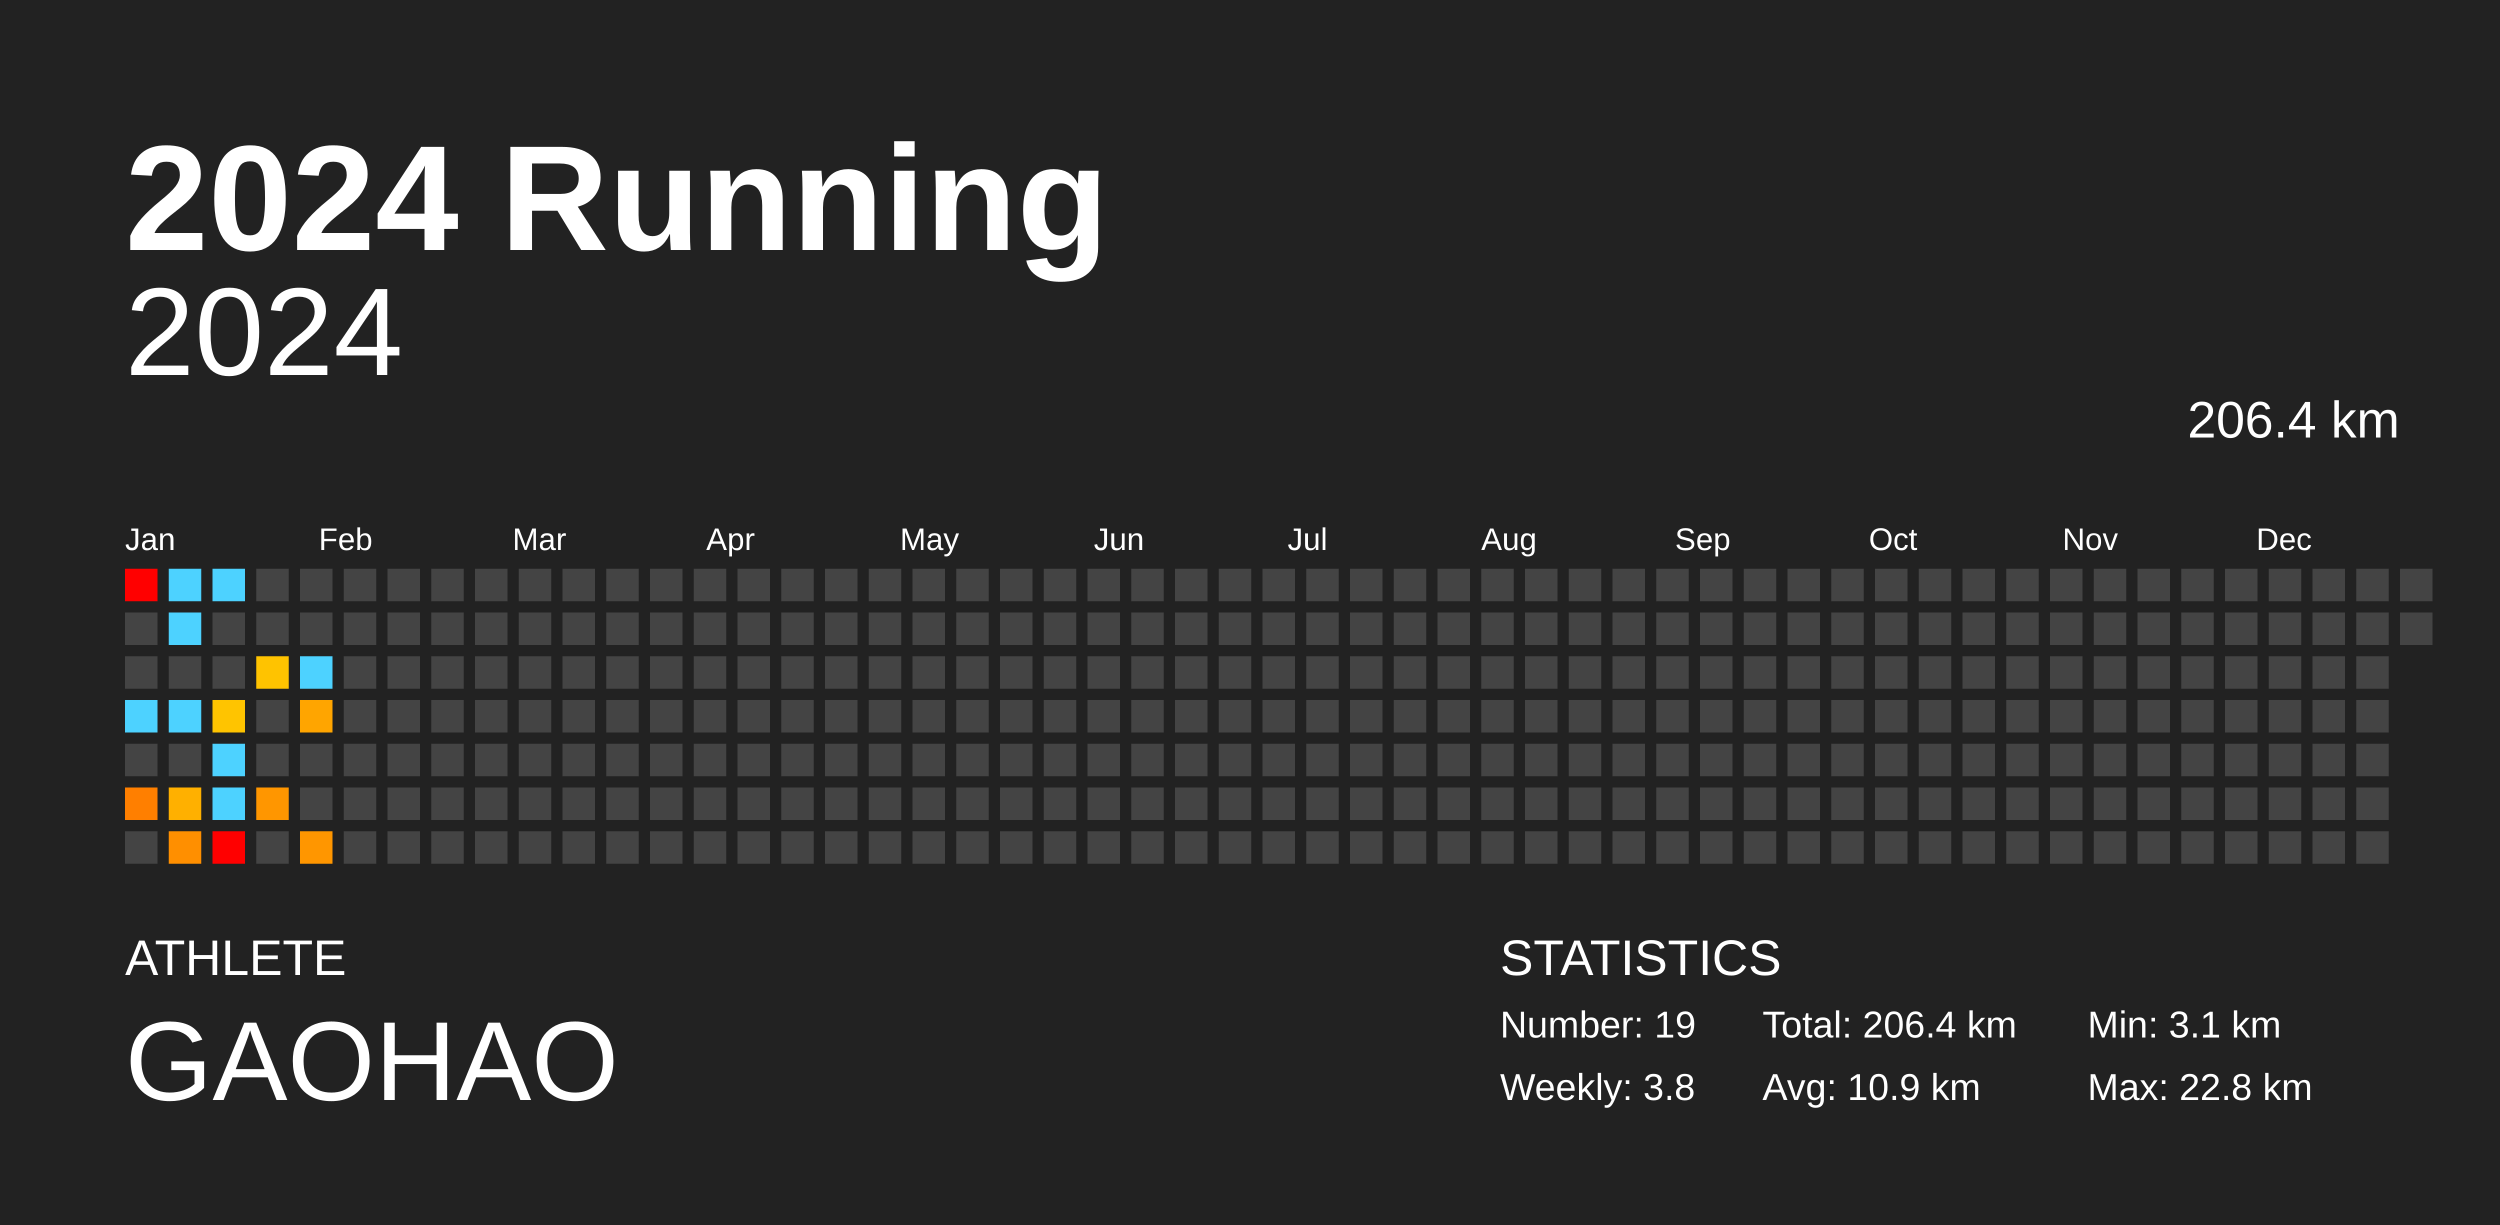
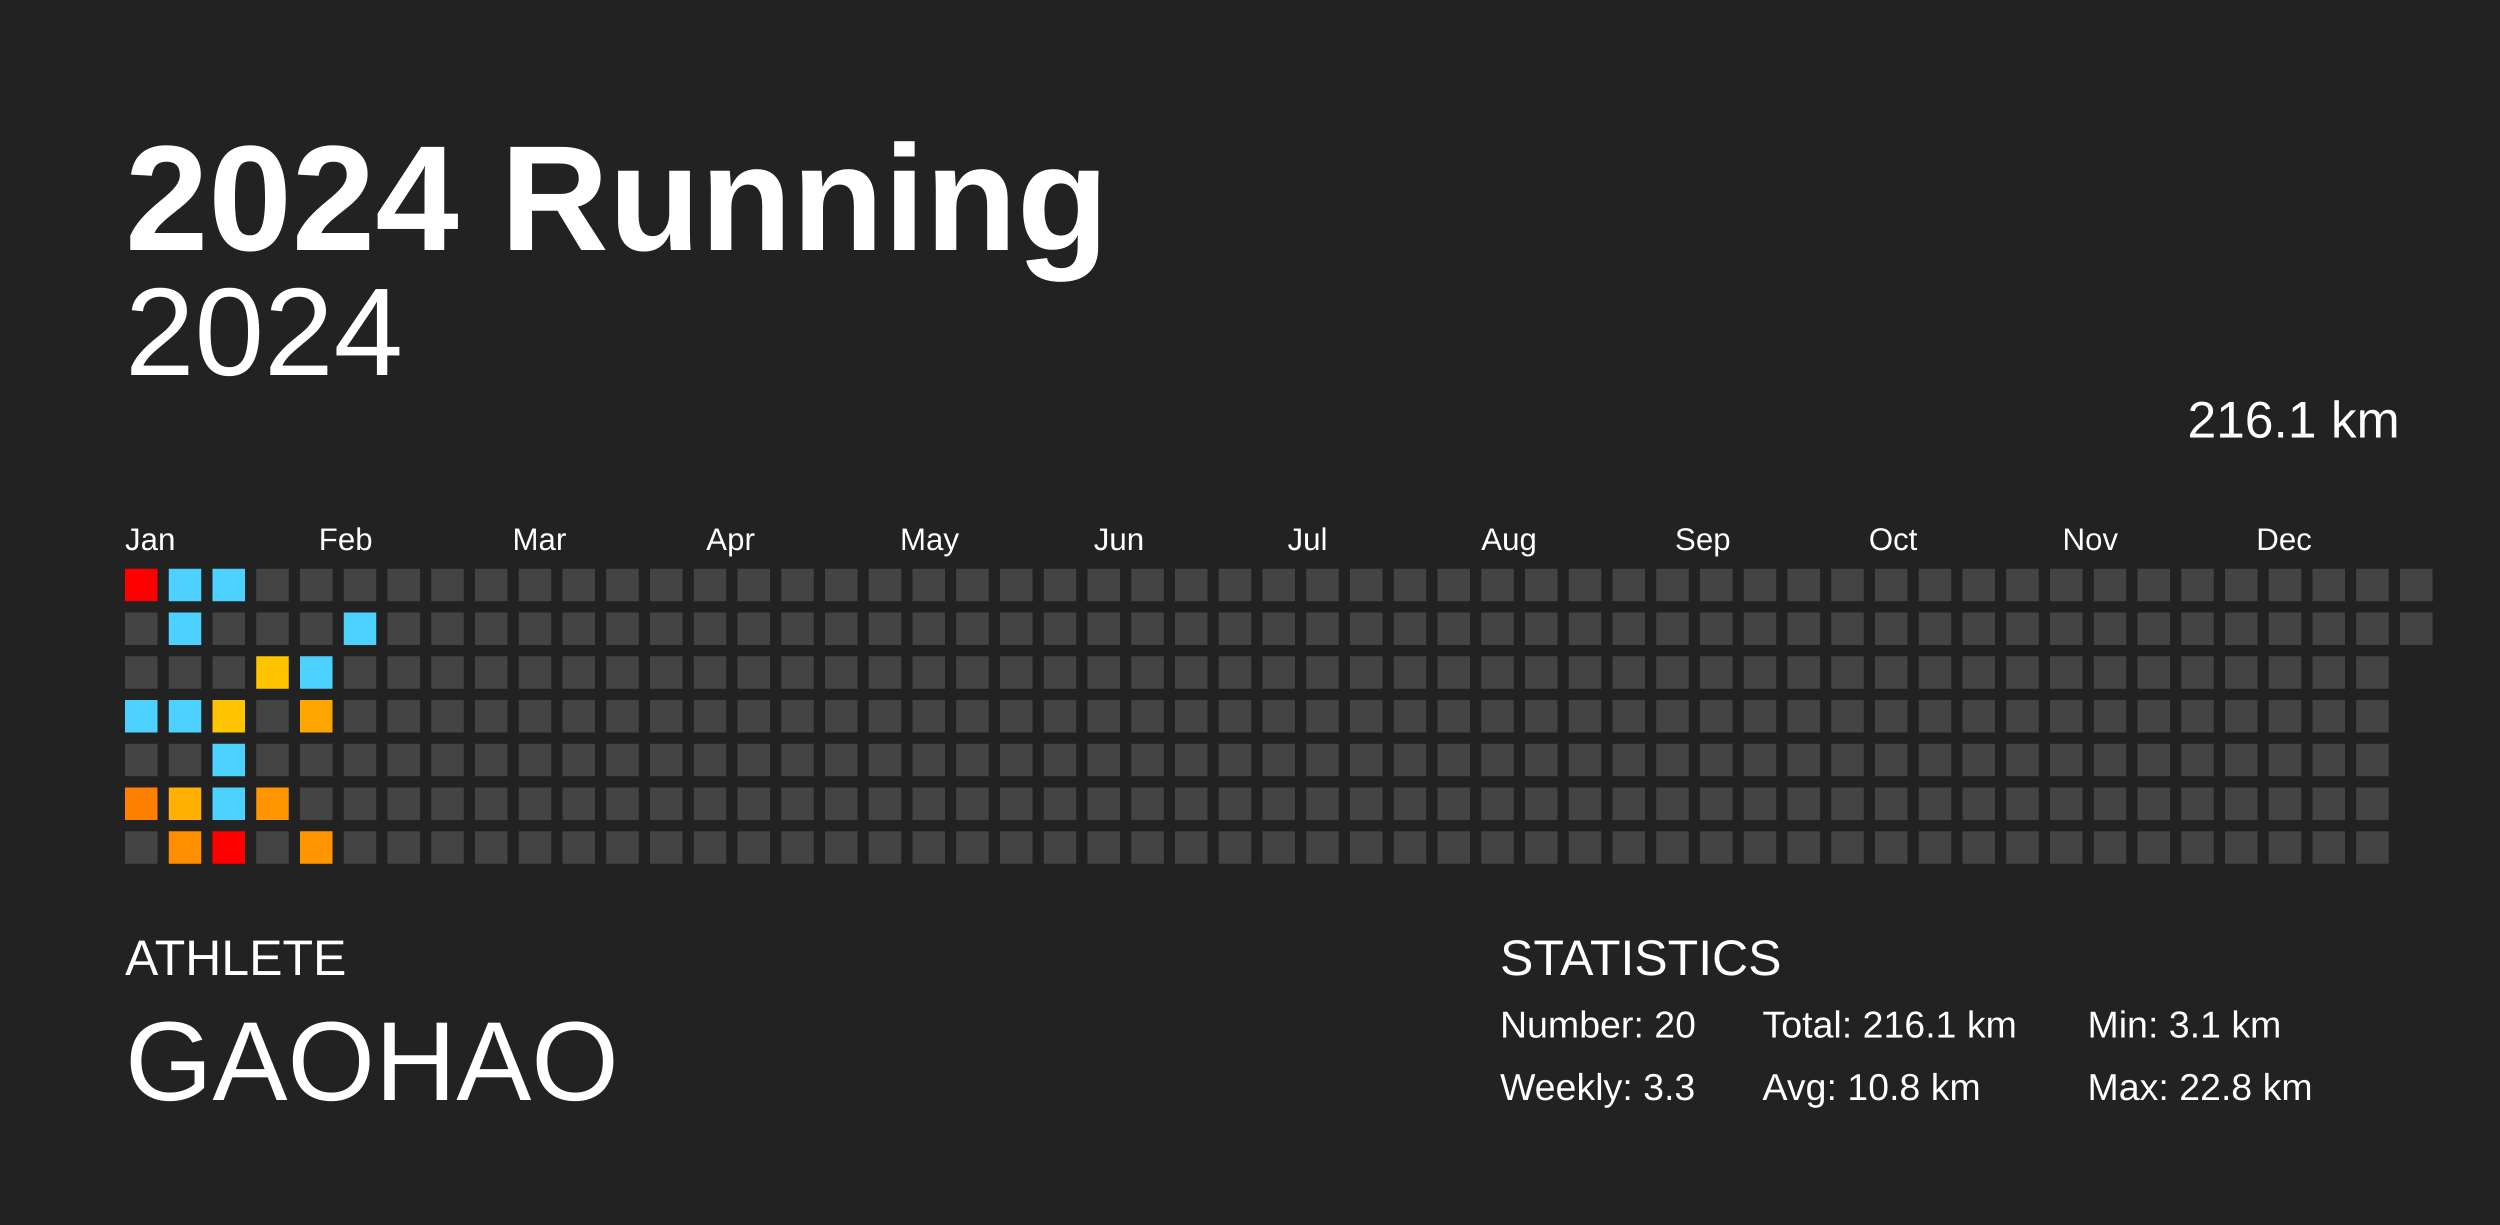
<svg xmlns="http://www.w3.org/2000/svg" baseProfile="full" height="98mm" version="1.1" viewBox="0,0,200,98" width="200mm">
  <defs />
  <rect fill="#222222" height="98" width="200" x="0" y="0" />
  <text fill="#FFFFFF" style="font-size:12px; font-family:Arial; font-weight:bold;" x="10" y="20">2024 Running</text>
  <text fill="#FFFFFF" style="font-size:4px; font-family:Arial" x="10" y="78">ATHLETE</text>
  <text fill="#FFFFFF" style="font-size:9px; font-family:Arial" x="10" y="88">GAOHAO</text>
  <text fill="#FFFFFF" style="font-size:4px; font-family:Arial" x="120" y="78">STATISTICS</text>
-   <text fill="#FFFFFF" style="font-size:3px; font-family:Arial" x="120" y="83">Number: 19</text>
-   <text fill="#FFFFFF" style="font-size:3px; font-family:Arial" x="120" y="88">Weekly: 3.8</text>
-   <text fill="#FFFFFF" style="font-size:3px; font-family:Arial" x="141" y="83">Total: 206.4 km</text>
-   <text fill="#FFFFFF" style="font-size:3px; font-family:Arial" x="141" y="88">Avg: 10.9 km</text>
+   <text fill="#FFFFFF" style="font-size:3px; font-family:Arial" x="120" y="83">Number: 20</text>
+   <text fill="#FFFFFF" style="font-size:3px; font-family:Arial" x="120" y="88">Weekly: 3.3</text>
+   <text fill="#FFFFFF" style="font-size:3px; font-family:Arial" x="141" y="83">Total: 216.1 km</text>
+   <text fill="#FFFFFF" style="font-size:3px; font-family:Arial" x="141" y="88">Avg: 10.8 km</text>
  <text fill="#FFFFFF" style="font-size:3px; font-family:Arial" x="167" y="83">Min: 3.1 km</text>
  <text fill="#FFFFFF" style="font-size:3px; font-family:Arial" x="167" y="88">Max: 22.8 km</text>
  <text alignment-baseline="hanging" fill="#FFFFFF" style="font-size:10.0px; font-family:Arial;" x="10" y="30">2024</text>
-   <text alignment-baseline="hanging" fill="#FFFFFF" style="font-size:4.125px; font-family:Arial;" x="175" y="35">206.4 km</text>
+   <text alignment-baseline="hanging" fill="#FFFFFF" style="font-size:4.125px; font-family:Arial;" x="175" y="35">216.1 km</text>
  <text fill="#FFFFFF" style="font-size:2.5px; font-family:Arial" x="10.0" y="44">Jan</text>
  <text fill="#FFFFFF" style="font-size:2.5px; font-family:Arial" x="25.5" y="44">Feb</text>
  <text fill="#FFFFFF" style="font-size:2.5px; font-family:Arial" x="41.0" y="44">Mar</text>
  <text fill="#FFFFFF" style="font-size:2.5px; font-family:Arial" x="56.5" y="44">Apr</text>
  <text fill="#FFFFFF" style="font-size:2.5px; font-family:Arial" x="72.0" y="44">May</text>
  <text fill="#FFFFFF" style="font-size:2.5px; font-family:Arial" x="87.5" y="44">Jun</text>
  <text fill="#FFFFFF" style="font-size:2.5px; font-family:Arial" x="103.0" y="44">Jul</text>
  <text fill="#FFFFFF" style="font-size:2.5px; font-family:Arial" x="118.5" y="44">Aug</text>
  <text fill="#FFFFFF" style="font-size:2.5px; font-family:Arial" x="134.0" y="44">Sep</text>
  <text fill="#FFFFFF" style="font-size:2.5px; font-family:Arial" x="149.5" y="44">Oct</text>
  <text fill="#FFFFFF" style="font-size:2.5px; font-family:Arial" x="165.0" y="44">Nov</text>
  <text fill="#FFFFFF" style="font-size:2.5px; font-family:Arial" x="180.5" y="44">Dec</text>
  <rect fill="red" height="2.6" width="2.6" x="10.0" y="45.5" />
  <rect fill="#444444" height="2.6" width="2.6" x="10.0" y="49.0" />
  <rect fill="#444444" height="2.6" width="2.6" x="10.0" y="52.5" />
  <rect fill="#4dd2ff" height="2.6" width="2.6" x="10.0" y="56.0" />
  <rect fill="#444444" height="2.6" width="2.6" x="10.0" y="59.5" />
  <rect fill="#ff7f00" height="2.6" width="2.6" x="10.0" y="63.0" />
  <rect fill="#444444" height="2.6" width="2.6" x="10.0" y="66.5" />
  <rect fill="#4dd2ff" height="2.6" width="2.6" x="13.5" y="45.5" />
  <rect fill="#4dd2ff" height="2.6" width="2.6" x="13.5" y="49.0" />
  <rect fill="#444444" height="2.6" width="2.6" x="13.5" y="52.5" />
  <rect fill="#4dd2ff" height="2.6" width="2.6" x="13.5" y="56.0" />
  <rect fill="#444444" height="2.6" width="2.6" x="13.5" y="59.5" />
  <rect fill="#ffb000" height="2.6" width="2.6" x="13.5" y="63.0" />
  <rect fill="#ff8f00" height="2.6" width="2.6" x="13.5" y="66.5" />
  <rect fill="#4dd2ff" height="2.6" width="2.6" x="17.0" y="45.5" />
  <rect fill="#444444" height="2.6" width="2.6" x="17.0" y="49.0" />
  <rect fill="#444444" height="2.6" width="2.6" x="17.0" y="52.5" />
  <rect fill="#ffc400" height="2.6" width="2.6" x="17.0" y="56.0" />
  <rect fill="#4dd2ff" height="2.6" width="2.6" x="17.0" y="59.5" />
  <rect fill="#4dd2ff" height="2.6" width="2.6" x="17.0" y="63.0" />
  <rect fill="red" height="2.6" width="2.6" x="17.0" y="66.5" />
  <rect fill="#444444" height="2.6" width="2.6" x="20.5" y="45.5" />
  <rect fill="#444444" height="2.6" width="2.6" x="20.5" y="49.0" />
  <rect fill="#ffc300" height="2.6" width="2.6" x="20.5" y="52.5" />
  <rect fill="#444444" height="2.6" width="2.6" x="20.5" y="56.0" />
  <rect fill="#444444" height="2.6" width="2.6" x="20.5" y="59.5" />
  <rect fill="#ff9600" height="2.6" width="2.6" x="20.5" y="63.0" />
  <rect fill="#444444" height="2.6" width="2.6" x="20.5" y="66.5" />
  <rect fill="#444444" height="2.6" width="2.6" x="24.0" y="45.5" />
  <rect fill="#444444" height="2.6" width="2.6" x="24.0" y="49.0" />
  <rect fill="#4dd2ff" height="2.6" width="2.6" x="24.0" y="52.5" />
  <rect fill="#ffa500" height="2.6" width="2.6" x="24.0" y="56.0" />
  <rect fill="#444444" height="2.6" width="2.6" x="24.0" y="59.5" />
  <rect fill="#444444" height="2.6" width="2.6" x="24.0" y="63.0" />
  <rect fill="#ff9600" height="2.6" width="2.6" x="24.0" y="66.5" />
  <rect fill="#444444" height="2.6" width="2.6" x="27.5" y="45.5" />
-   <rect fill="#444444" height="2.6" width="2.6" x="27.5" y="49.0" />
+   <rect fill="#4dd2ff" height="2.6" width="2.6" x="27.5" y="49.0" />
  <rect fill="#444444" height="2.6" width="2.6" x="27.5" y="52.5" />
  <rect fill="#444444" height="2.6" width="2.6" x="27.5" y="56.0" />
  <rect fill="#444444" height="2.6" width="2.6" x="27.5" y="59.5" />
  <rect fill="#444444" height="2.6" width="2.6" x="27.5" y="63.0" />
  <rect fill="#444444" height="2.6" width="2.6" x="27.5" y="66.5" />
  <rect fill="#444444" height="2.6" width="2.6" x="31.0" y="45.5" />
  <rect fill="#444444" height="2.6" width="2.6" x="31.0" y="49.0" />
  <rect fill="#444444" height="2.6" width="2.6" x="31.0" y="52.5" />
  <rect fill="#444444" height="2.6" width="2.6" x="31.0" y="56.0" />
  <rect fill="#444444" height="2.6" width="2.6" x="31.0" y="59.5" />
  <rect fill="#444444" height="2.6" width="2.6" x="31.0" y="63.0" />
  <rect fill="#444444" height="2.6" width="2.6" x="31.0" y="66.5" />
  <rect fill="#444444" height="2.6" width="2.6" x="34.5" y="45.5" />
  <rect fill="#444444" height="2.6" width="2.6" x="34.5" y="49.0" />
  <rect fill="#444444" height="2.6" width="2.6" x="34.5" y="52.5" />
  <rect fill="#444444" height="2.6" width="2.6" x="34.5" y="56.0" />
  <rect fill="#444444" height="2.6" width="2.6" x="34.5" y="59.5" />
  <rect fill="#444444" height="2.6" width="2.6" x="34.5" y="63.0" />
  <rect fill="#444444" height="2.6" width="2.6" x="34.5" y="66.5" />
  <rect fill="#444444" height="2.6" width="2.6" x="38.0" y="45.5" />
  <rect fill="#444444" height="2.6" width="2.6" x="38.0" y="49.0" />
  <rect fill="#444444" height="2.6" width="2.6" x="38.0" y="52.5" />
  <rect fill="#444444" height="2.6" width="2.6" x="38.0" y="56.0" />
  <rect fill="#444444" height="2.6" width="2.6" x="38.0" y="59.5" />
  <rect fill="#444444" height="2.6" width="2.6" x="38.0" y="63.0" />
  <rect fill="#444444" height="2.6" width="2.6" x="38.0" y="66.5" />
  <rect fill="#444444" height="2.6" width="2.6" x="41.5" y="45.5" />
  <rect fill="#444444" height="2.6" width="2.6" x="41.5" y="49.0" />
  <rect fill="#444444" height="2.6" width="2.6" x="41.5" y="52.5" />
  <rect fill="#444444" height="2.6" width="2.6" x="41.5" y="56.0" />
  <rect fill="#444444" height="2.6" width="2.6" x="41.5" y="59.5" />
  <rect fill="#444444" height="2.6" width="2.6" x="41.5" y="63.0" />
  <rect fill="#444444" height="2.6" width="2.6" x="41.5" y="66.5" />
  <rect fill="#444444" height="2.6" width="2.6" x="45.0" y="45.5" />
  <rect fill="#444444" height="2.6" width="2.6" x="45.0" y="49.0" />
  <rect fill="#444444" height="2.6" width="2.6" x="45.0" y="52.5" />
  <rect fill="#444444" height="2.6" width="2.6" x="45.0" y="56.0" />
  <rect fill="#444444" height="2.6" width="2.6" x="45.0" y="59.5" />
  <rect fill="#444444" height="2.6" width="2.6" x="45.0" y="63.0" />
  <rect fill="#444444" height="2.6" width="2.6" x="45.0" y="66.5" />
  <rect fill="#444444" height="2.6" width="2.6" x="48.5" y="45.5" />
  <rect fill="#444444" height="2.6" width="2.6" x="48.5" y="49.0" />
  <rect fill="#444444" height="2.6" width="2.6" x="48.5" y="52.5" />
  <rect fill="#444444" height="2.6" width="2.6" x="48.5" y="56.0" />
  <rect fill="#444444" height="2.6" width="2.6" x="48.5" y="59.5" />
  <rect fill="#444444" height="2.6" width="2.6" x="48.5" y="63.0" />
  <rect fill="#444444" height="2.6" width="2.6" x="48.5" y="66.5" />
  <rect fill="#444444" height="2.6" width="2.6" x="52.0" y="45.5" />
  <rect fill="#444444" height="2.6" width="2.6" x="52.0" y="49.0" />
  <rect fill="#444444" height="2.6" width="2.6" x="52.0" y="52.5" />
  <rect fill="#444444" height="2.6" width="2.6" x="52.0" y="56.0" />
  <rect fill="#444444" height="2.6" width="2.6" x="52.0" y="59.5" />
  <rect fill="#444444" height="2.6" width="2.6" x="52.0" y="63.0" />
  <rect fill="#444444" height="2.6" width="2.6" x="52.0" y="66.5" />
  <rect fill="#444444" height="2.6" width="2.6" x="55.5" y="45.5" />
  <rect fill="#444444" height="2.6" width="2.6" x="55.5" y="49.0" />
  <rect fill="#444444" height="2.6" width="2.6" x="55.5" y="52.5" />
  <rect fill="#444444" height="2.6" width="2.6" x="55.5" y="56.0" />
  <rect fill="#444444" height="2.6" width="2.6" x="55.5" y="59.5" />
  <rect fill="#444444" height="2.6" width="2.6" x="55.5" y="63.0" />
  <rect fill="#444444" height="2.6" width="2.6" x="55.5" y="66.5" />
  <rect fill="#444444" height="2.6" width="2.6" x="59.0" y="45.5" />
  <rect fill="#444444" height="2.6" width="2.6" x="59.0" y="49.0" />
  <rect fill="#444444" height="2.6" width="2.6" x="59.0" y="52.5" />
  <rect fill="#444444" height="2.6" width="2.6" x="59.0" y="56.0" />
  <rect fill="#444444" height="2.6" width="2.6" x="59.0" y="59.5" />
  <rect fill="#444444" height="2.6" width="2.6" x="59.0" y="63.0" />
  <rect fill="#444444" height="2.6" width="2.6" x="59.0" y="66.5" />
  <rect fill="#444444" height="2.6" width="2.6" x="62.5" y="45.5" />
  <rect fill="#444444" height="2.6" width="2.6" x="62.5" y="49.0" />
  <rect fill="#444444" height="2.6" width="2.6" x="62.5" y="52.5" />
  <rect fill="#444444" height="2.6" width="2.6" x="62.5" y="56.0" />
  <rect fill="#444444" height="2.6" width="2.6" x="62.5" y="59.5" />
  <rect fill="#444444" height="2.6" width="2.6" x="62.5" y="63.0" />
  <rect fill="#444444" height="2.6" width="2.6" x="62.5" y="66.5" />
  <rect fill="#444444" height="2.6" width="2.6" x="66.0" y="45.5" />
  <rect fill="#444444" height="2.6" width="2.6" x="66.0" y="49.0" />
  <rect fill="#444444" height="2.6" width="2.6" x="66.0" y="52.5" />
  <rect fill="#444444" height="2.6" width="2.6" x="66.0" y="56.0" />
  <rect fill="#444444" height="2.6" width="2.6" x="66.0" y="59.5" />
  <rect fill="#444444" height="2.6" width="2.6" x="66.0" y="63.0" />
  <rect fill="#444444" height="2.6" width="2.6" x="66.0" y="66.5" />
  <rect fill="#444444" height="2.6" width="2.6" x="69.5" y="45.5" />
  <rect fill="#444444" height="2.6" width="2.6" x="69.5" y="49.0" />
  <rect fill="#444444" height="2.6" width="2.6" x="69.5" y="52.5" />
  <rect fill="#444444" height="2.6" width="2.6" x="69.5" y="56.0" />
  <rect fill="#444444" height="2.6" width="2.6" x="69.5" y="59.5" />
  <rect fill="#444444" height="2.6" width="2.6" x="69.5" y="63.0" />
  <rect fill="#444444" height="2.6" width="2.6" x="69.5" y="66.5" />
  <rect fill="#444444" height="2.6" width="2.6" x="73.0" y="45.5" />
  <rect fill="#444444" height="2.6" width="2.6" x="73.0" y="49.0" />
  <rect fill="#444444" height="2.6" width="2.6" x="73.0" y="52.5" />
  <rect fill="#444444" height="2.6" width="2.6" x="73.0" y="56.0" />
  <rect fill="#444444" height="2.6" width="2.6" x="73.0" y="59.5" />
  <rect fill="#444444" height="2.6" width="2.6" x="73.0" y="63.0" />
  <rect fill="#444444" height="2.6" width="2.6" x="73.0" y="66.5" />
  <rect fill="#444444" height="2.6" width="2.6" x="76.5" y="45.5" />
  <rect fill="#444444" height="2.6" width="2.6" x="76.5" y="49.0" />
  <rect fill="#444444" height="2.6" width="2.6" x="76.5" y="52.5" />
  <rect fill="#444444" height="2.6" width="2.6" x="76.5" y="56.0" />
  <rect fill="#444444" height="2.6" width="2.6" x="76.5" y="59.5" />
  <rect fill="#444444" height="2.6" width="2.6" x="76.5" y="63.0" />
  <rect fill="#444444" height="2.6" width="2.6" x="76.5" y="66.5" />
  <rect fill="#444444" height="2.6" width="2.6" x="80.0" y="45.5" />
  <rect fill="#444444" height="2.6" width="2.6" x="80.0" y="49.0" />
  <rect fill="#444444" height="2.6" width="2.6" x="80.0" y="52.5" />
  <rect fill="#444444" height="2.6" width="2.6" x="80.0" y="56.0" />
  <rect fill="#444444" height="2.6" width="2.6" x="80.0" y="59.5" />
  <rect fill="#444444" height="2.6" width="2.6" x="80.0" y="63.0" />
  <rect fill="#444444" height="2.6" width="2.6" x="80.0" y="66.5" />
  <rect fill="#444444" height="2.6" width="2.6" x="83.5" y="45.5" />
  <rect fill="#444444" height="2.6" width="2.6" x="83.5" y="49.0" />
  <rect fill="#444444" height="2.6" width="2.6" x="83.5" y="52.5" />
  <rect fill="#444444" height="2.6" width="2.6" x="83.5" y="56.0" />
  <rect fill="#444444" height="2.6" width="2.6" x="83.5" y="59.5" />
  <rect fill="#444444" height="2.6" width="2.6" x="83.5" y="63.0" />
  <rect fill="#444444" height="2.6" width="2.6" x="83.5" y="66.5" />
  <rect fill="#444444" height="2.6" width="2.6" x="87.0" y="45.5" />
  <rect fill="#444444" height="2.6" width="2.6" x="87.0" y="49.0" />
  <rect fill="#444444" height="2.6" width="2.6" x="87.0" y="52.5" />
  <rect fill="#444444" height="2.6" width="2.6" x="87.0" y="56.0" />
  <rect fill="#444444" height="2.6" width="2.6" x="87.0" y="59.5" />
  <rect fill="#444444" height="2.6" width="2.6" x="87.0" y="63.0" />
  <rect fill="#444444" height="2.6" width="2.6" x="87.0" y="66.5" />
  <rect fill="#444444" height="2.6" width="2.6" x="90.5" y="45.5" />
  <rect fill="#444444" height="2.6" width="2.6" x="90.5" y="49.0" />
  <rect fill="#444444" height="2.6" width="2.6" x="90.5" y="52.5" />
  <rect fill="#444444" height="2.6" width="2.6" x="90.5" y="56.0" />
  <rect fill="#444444" height="2.6" width="2.6" x="90.5" y="59.5" />
  <rect fill="#444444" height="2.6" width="2.6" x="90.5" y="63.0" />
  <rect fill="#444444" height="2.6" width="2.6" x="90.5" y="66.5" />
  <rect fill="#444444" height="2.6" width="2.6" x="94.0" y="45.5" />
  <rect fill="#444444" height="2.6" width="2.6" x="94.0" y="49.0" />
  <rect fill="#444444" height="2.6" width="2.6" x="94.0" y="52.5" />
  <rect fill="#444444" height="2.6" width="2.6" x="94.0" y="56.0" />
  <rect fill="#444444" height="2.6" width="2.6" x="94.0" y="59.5" />
  <rect fill="#444444" height="2.6" width="2.6" x="94.0" y="63.0" />
  <rect fill="#444444" height="2.6" width="2.6" x="94.0" y="66.5" />
  <rect fill="#444444" height="2.6" width="2.6" x="97.5" y="45.5" />
  <rect fill="#444444" height="2.6" width="2.6" x="97.5" y="49.0" />
  <rect fill="#444444" height="2.6" width="2.6" x="97.5" y="52.5" />
  <rect fill="#444444" height="2.6" width="2.6" x="97.5" y="56.0" />
  <rect fill="#444444" height="2.6" width="2.6" x="97.5" y="59.5" />
  <rect fill="#444444" height="2.6" width="2.6" x="97.5" y="63.0" />
  <rect fill="#444444" height="2.6" width="2.6" x="97.5" y="66.5" />
  <rect fill="#444444" height="2.6" width="2.6" x="101.0" y="45.5" />
  <rect fill="#444444" height="2.6" width="2.6" x="101.0" y="49.0" />
  <rect fill="#444444" height="2.6" width="2.6" x="101.0" y="52.5" />
  <rect fill="#444444" height="2.6" width="2.6" x="101.0" y="56.0" />
  <rect fill="#444444" height="2.6" width="2.6" x="101.0" y="59.5" />
  <rect fill="#444444" height="2.6" width="2.6" x="101.0" y="63.0" />
  <rect fill="#444444" height="2.6" width="2.6" x="101.0" y="66.5" />
  <rect fill="#444444" height="2.6" width="2.6" x="104.5" y="45.5" />
  <rect fill="#444444" height="2.6" width="2.6" x="104.5" y="49.0" />
  <rect fill="#444444" height="2.6" width="2.6" x="104.5" y="52.5" />
  <rect fill="#444444" height="2.6" width="2.6" x="104.5" y="56.0" />
  <rect fill="#444444" height="2.6" width="2.6" x="104.5" y="59.5" />
  <rect fill="#444444" height="2.6" width="2.6" x="104.5" y="63.0" />
  <rect fill="#444444" height="2.6" width="2.6" x="104.5" y="66.5" />
  <rect fill="#444444" height="2.6" width="2.6" x="108.0" y="45.5" />
  <rect fill="#444444" height="2.6" width="2.6" x="108.0" y="49.0" />
  <rect fill="#444444" height="2.6" width="2.6" x="108.0" y="52.5" />
  <rect fill="#444444" height="2.6" width="2.6" x="108.0" y="56.0" />
  <rect fill="#444444" height="2.6" width="2.6" x="108.0" y="59.5" />
  <rect fill="#444444" height="2.6" width="2.6" x="108.0" y="63.0" />
  <rect fill="#444444" height="2.6" width="2.6" x="108.0" y="66.5" />
  <rect fill="#444444" height="2.6" width="2.6" x="111.5" y="45.5" />
  <rect fill="#444444" height="2.6" width="2.6" x="111.5" y="49.0" />
  <rect fill="#444444" height="2.6" width="2.6" x="111.5" y="52.5" />
  <rect fill="#444444" height="2.6" width="2.6" x="111.5" y="56.0" />
  <rect fill="#444444" height="2.6" width="2.6" x="111.5" y="59.5" />
  <rect fill="#444444" height="2.6" width="2.6" x="111.5" y="63.0" />
  <rect fill="#444444" height="2.6" width="2.6" x="111.5" y="66.5" />
  <rect fill="#444444" height="2.6" width="2.6" x="115.0" y="45.5" />
  <rect fill="#444444" height="2.6" width="2.6" x="115.0" y="49.0" />
  <rect fill="#444444" height="2.6" width="2.6" x="115.0" y="52.5" />
  <rect fill="#444444" height="2.6" width="2.6" x="115.0" y="56.0" />
  <rect fill="#444444" height="2.6" width="2.6" x="115.0" y="59.5" />
  <rect fill="#444444" height="2.6" width="2.6" x="115.0" y="63.0" />
  <rect fill="#444444" height="2.6" width="2.6" x="115.0" y="66.5" />
  <rect fill="#444444" height="2.6" width="2.6" x="118.5" y="45.5" />
  <rect fill="#444444" height="2.6" width="2.6" x="118.5" y="49.0" />
  <rect fill="#444444" height="2.6" width="2.6" x="118.5" y="52.5" />
  <rect fill="#444444" height="2.6" width="2.6" x="118.5" y="56.0" />
  <rect fill="#444444" height="2.6" width="2.6" x="118.5" y="59.5" />
  <rect fill="#444444" height="2.6" width="2.6" x="118.5" y="63.0" />
  <rect fill="#444444" height="2.6" width="2.6" x="118.5" y="66.5" />
  <rect fill="#444444" height="2.6" width="2.6" x="122.0" y="45.5" />
  <rect fill="#444444" height="2.6" width="2.6" x="122.0" y="49.0" />
  <rect fill="#444444" height="2.6" width="2.6" x="122.0" y="52.5" />
  <rect fill="#444444" height="2.6" width="2.6" x="122.0" y="56.0" />
  <rect fill="#444444" height="2.6" width="2.6" x="122.0" y="59.5" />
  <rect fill="#444444" height="2.6" width="2.6" x="122.0" y="63.0" />
  <rect fill="#444444" height="2.6" width="2.6" x="122.0" y="66.5" />
  <rect fill="#444444" height="2.6" width="2.6" x="125.5" y="45.5" />
  <rect fill="#444444" height="2.6" width="2.6" x="125.5" y="49.0" />
  <rect fill="#444444" height="2.6" width="2.6" x="125.5" y="52.5" />
  <rect fill="#444444" height="2.6" width="2.6" x="125.5" y="56.0" />
  <rect fill="#444444" height="2.6" width="2.6" x="125.5" y="59.5" />
  <rect fill="#444444" height="2.6" width="2.6" x="125.5" y="63.0" />
  <rect fill="#444444" height="2.6" width="2.6" x="125.5" y="66.5" />
  <rect fill="#444444" height="2.6" width="2.6" x="129.0" y="45.5" />
  <rect fill="#444444" height="2.6" width="2.6" x="129.0" y="49.0" />
  <rect fill="#444444" height="2.6" width="2.6" x="129.0" y="52.5" />
  <rect fill="#444444" height="2.6" width="2.6" x="129.0" y="56.0" />
  <rect fill="#444444" height="2.6" width="2.6" x="129.0" y="59.5" />
  <rect fill="#444444" height="2.6" width="2.6" x="129.0" y="63.0" />
  <rect fill="#444444" height="2.6" width="2.6" x="129.0" y="66.5" />
  <rect fill="#444444" height="2.6" width="2.6" x="132.5" y="45.5" />
  <rect fill="#444444" height="2.6" width="2.6" x="132.5" y="49.0" />
  <rect fill="#444444" height="2.6" width="2.6" x="132.5" y="52.5" />
  <rect fill="#444444" height="2.6" width="2.6" x="132.5" y="56.0" />
  <rect fill="#444444" height="2.6" width="2.6" x="132.5" y="59.5" />
  <rect fill="#444444" height="2.6" width="2.6" x="132.5" y="63.0" />
  <rect fill="#444444" height="2.6" width="2.6" x="132.5" y="66.5" />
  <rect fill="#444444" height="2.6" width="2.6" x="136.0" y="45.5" />
  <rect fill="#444444" height="2.6" width="2.6" x="136.0" y="49.0" />
  <rect fill="#444444" height="2.6" width="2.6" x="136.0" y="52.5" />
  <rect fill="#444444" height="2.6" width="2.6" x="136.0" y="56.0" />
  <rect fill="#444444" height="2.6" width="2.6" x="136.0" y="59.5" />
  <rect fill="#444444" height="2.6" width="2.6" x="136.0" y="63.0" />
  <rect fill="#444444" height="2.6" width="2.6" x="136.0" y="66.5" />
  <rect fill="#444444" height="2.6" width="2.6" x="139.5" y="45.5" />
  <rect fill="#444444" height="2.6" width="2.6" x="139.5" y="49.0" />
  <rect fill="#444444" height="2.6" width="2.6" x="139.5" y="52.5" />
  <rect fill="#444444" height="2.6" width="2.6" x="139.5" y="56.0" />
  <rect fill="#444444" height="2.6" width="2.6" x="139.5" y="59.5" />
  <rect fill="#444444" height="2.6" width="2.6" x="139.5" y="63.0" />
  <rect fill="#444444" height="2.6" width="2.6" x="139.5" y="66.5" />
  <rect fill="#444444" height="2.6" width="2.6" x="143.0" y="45.5" />
  <rect fill="#444444" height="2.6" width="2.6" x="143.0" y="49.0" />
  <rect fill="#444444" height="2.6" width="2.6" x="143.0" y="52.5" />
  <rect fill="#444444" height="2.6" width="2.6" x="143.0" y="56.0" />
  <rect fill="#444444" height="2.6" width="2.6" x="143.0" y="59.5" />
  <rect fill="#444444" height="2.6" width="2.6" x="143.0" y="63.0" />
  <rect fill="#444444" height="2.6" width="2.6" x="143.0" y="66.5" />
  <rect fill="#444444" height="2.6" width="2.6" x="146.5" y="45.5" />
  <rect fill="#444444" height="2.6" width="2.6" x="146.5" y="49.0" />
  <rect fill="#444444" height="2.6" width="2.6" x="146.5" y="52.5" />
  <rect fill="#444444" height="2.6" width="2.6" x="146.5" y="56.0" />
  <rect fill="#444444" height="2.6" width="2.6" x="146.5" y="59.5" />
  <rect fill="#444444" height="2.6" width="2.6" x="146.5" y="63.0" />
  <rect fill="#444444" height="2.6" width="2.6" x="146.5" y="66.5" />
  <rect fill="#444444" height="2.6" width="2.6" x="150.0" y="45.5" />
  <rect fill="#444444" height="2.6" width="2.6" x="150.0" y="49.0" />
  <rect fill="#444444" height="2.6" width="2.6" x="150.0" y="52.5" />
  <rect fill="#444444" height="2.6" width="2.6" x="150.0" y="56.0" />
  <rect fill="#444444" height="2.6" width="2.6" x="150.0" y="59.5" />
  <rect fill="#444444" height="2.6" width="2.6" x="150.0" y="63.0" />
  <rect fill="#444444" height="2.6" width="2.6" x="150.0" y="66.5" />
  <rect fill="#444444" height="2.6" width="2.6" x="153.5" y="45.5" />
  <rect fill="#444444" height="2.6" width="2.6" x="153.5" y="49.0" />
  <rect fill="#444444" height="2.6" width="2.6" x="153.5" y="52.5" />
  <rect fill="#444444" height="2.6" width="2.6" x="153.5" y="56.0" />
  <rect fill="#444444" height="2.6" width="2.6" x="153.5" y="59.5" />
  <rect fill="#444444" height="2.6" width="2.6" x="153.5" y="63.0" />
  <rect fill="#444444" height="2.6" width="2.6" x="153.5" y="66.5" />
  <rect fill="#444444" height="2.6" width="2.6" x="157.0" y="45.5" />
  <rect fill="#444444" height="2.6" width="2.6" x="157.0" y="49.0" />
  <rect fill="#444444" height="2.6" width="2.6" x="157.0" y="52.5" />
  <rect fill="#444444" height="2.6" width="2.6" x="157.0" y="56.0" />
  <rect fill="#444444" height="2.6" width="2.6" x="157.0" y="59.5" />
  <rect fill="#444444" height="2.6" width="2.6" x="157.0" y="63.0" />
  <rect fill="#444444" height="2.6" width="2.6" x="157.0" y="66.5" />
  <rect fill="#444444" height="2.6" width="2.6" x="160.5" y="45.5" />
  <rect fill="#444444" height="2.6" width="2.6" x="160.5" y="49.0" />
  <rect fill="#444444" height="2.6" width="2.6" x="160.5" y="52.5" />
  <rect fill="#444444" height="2.6" width="2.6" x="160.5" y="56.0" />
  <rect fill="#444444" height="2.6" width="2.6" x="160.5" y="59.5" />
  <rect fill="#444444" height="2.6" width="2.6" x="160.5" y="63.0" />
  <rect fill="#444444" height="2.6" width="2.6" x="160.5" y="66.5" />
  <rect fill="#444444" height="2.6" width="2.6" x="164.0" y="45.5" />
  <rect fill="#444444" height="2.6" width="2.6" x="164.0" y="49.0" />
  <rect fill="#444444" height="2.6" width="2.6" x="164.0" y="52.5" />
  <rect fill="#444444" height="2.6" width="2.6" x="164.0" y="56.0" />
  <rect fill="#444444" height="2.6" width="2.6" x="164.0" y="59.5" />
  <rect fill="#444444" height="2.6" width="2.6" x="164.0" y="63.0" />
  <rect fill="#444444" height="2.6" width="2.6" x="164.0" y="66.5" />
  <rect fill="#444444" height="2.6" width="2.6" x="167.5" y="45.5" />
  <rect fill="#444444" height="2.6" width="2.6" x="167.5" y="49.0" />
  <rect fill="#444444" height="2.6" width="2.6" x="167.5" y="52.5" />
  <rect fill="#444444" height="2.6" width="2.6" x="167.5" y="56.0" />
  <rect fill="#444444" height="2.6" width="2.6" x="167.5" y="59.5" />
  <rect fill="#444444" height="2.6" width="2.6" x="167.5" y="63.0" />
  <rect fill="#444444" height="2.6" width="2.6" x="167.5" y="66.5" />
  <rect fill="#444444" height="2.6" width="2.6" x="171.0" y="45.5" />
  <rect fill="#444444" height="2.6" width="2.6" x="171.0" y="49.0" />
  <rect fill="#444444" height="2.6" width="2.6" x="171.0" y="52.5" />
  <rect fill="#444444" height="2.6" width="2.6" x="171.0" y="56.0" />
  <rect fill="#444444" height="2.6" width="2.6" x="171.0" y="59.5" />
  <rect fill="#444444" height="2.6" width="2.6" x="171.0" y="63.0" />
  <rect fill="#444444" height="2.6" width="2.6" x="171.0" y="66.5" />
  <rect fill="#444444" height="2.6" width="2.6" x="174.5" y="45.5" />
  <rect fill="#444444" height="2.6" width="2.6" x="174.5" y="49.0" />
  <rect fill="#444444" height="2.6" width="2.6" x="174.5" y="52.5" />
  <rect fill="#444444" height="2.6" width="2.6" x="174.5" y="56.0" />
  <rect fill="#444444" height="2.6" width="2.6" x="174.5" y="59.5" />
  <rect fill="#444444" height="2.6" width="2.6" x="174.5" y="63.0" />
  <rect fill="#444444" height="2.6" width="2.6" x="174.5" y="66.5" />
  <rect fill="#444444" height="2.6" width="2.6" x="178.0" y="45.5" />
  <rect fill="#444444" height="2.6" width="2.6" x="178.0" y="49.0" />
  <rect fill="#444444" height="2.6" width="2.6" x="178.0" y="52.5" />
  <rect fill="#444444" height="2.6" width="2.6" x="178.0" y="56.0" />
  <rect fill="#444444" height="2.6" width="2.6" x="178.0" y="59.5" />
  <rect fill="#444444" height="2.6" width="2.6" x="178.0" y="63.0" />
  <rect fill="#444444" height="2.6" width="2.6" x="178.0" y="66.5" />
  <rect fill="#444444" height="2.6" width="2.6" x="181.5" y="45.5" />
  <rect fill="#444444" height="2.6" width="2.6" x="181.5" y="49.0" />
  <rect fill="#444444" height="2.6" width="2.6" x="181.5" y="52.5" />
  <rect fill="#444444" height="2.6" width="2.6" x="181.5" y="56.0" />
  <rect fill="#444444" height="2.6" width="2.6" x="181.5" y="59.5" />
  <rect fill="#444444" height="2.6" width="2.6" x="181.5" y="63.0" />
  <rect fill="#444444" height="2.6" width="2.6" x="181.5" y="66.5" />
  <rect fill="#444444" height="2.6" width="2.6" x="185.0" y="45.5" />
  <rect fill="#444444" height="2.6" width="2.6" x="185.0" y="49.0" />
  <rect fill="#444444" height="2.6" width="2.6" x="185.0" y="52.5" />
  <rect fill="#444444" height="2.6" width="2.6" x="185.0" y="56.0" />
  <rect fill="#444444" height="2.6" width="2.6" x="185.0" y="59.5" />
  <rect fill="#444444" height="2.6" width="2.6" x="185.0" y="63.0" />
  <rect fill="#444444" height="2.6" width="2.6" x="185.0" y="66.5" />
  <rect fill="#444444" height="2.6" width="2.6" x="188.5" y="45.5" />
  <rect fill="#444444" height="2.6" width="2.6" x="188.5" y="49.0" />
  <rect fill="#444444" height="2.6" width="2.6" x="188.5" y="52.5" />
  <rect fill="#444444" height="2.6" width="2.6" x="188.5" y="56.0" />
  <rect fill="#444444" height="2.6" width="2.6" x="188.5" y="59.5" />
  <rect fill="#444444" height="2.6" width="2.6" x="188.5" y="63.0" />
  <rect fill="#444444" height="2.6" width="2.6" x="188.5" y="66.5" />
  <rect fill="#444444" height="2.6" width="2.6" x="192.0" y="45.5" />
  <rect fill="#444444" height="2.6" width="2.6" x="192.0" y="49.0" />
</svg>
